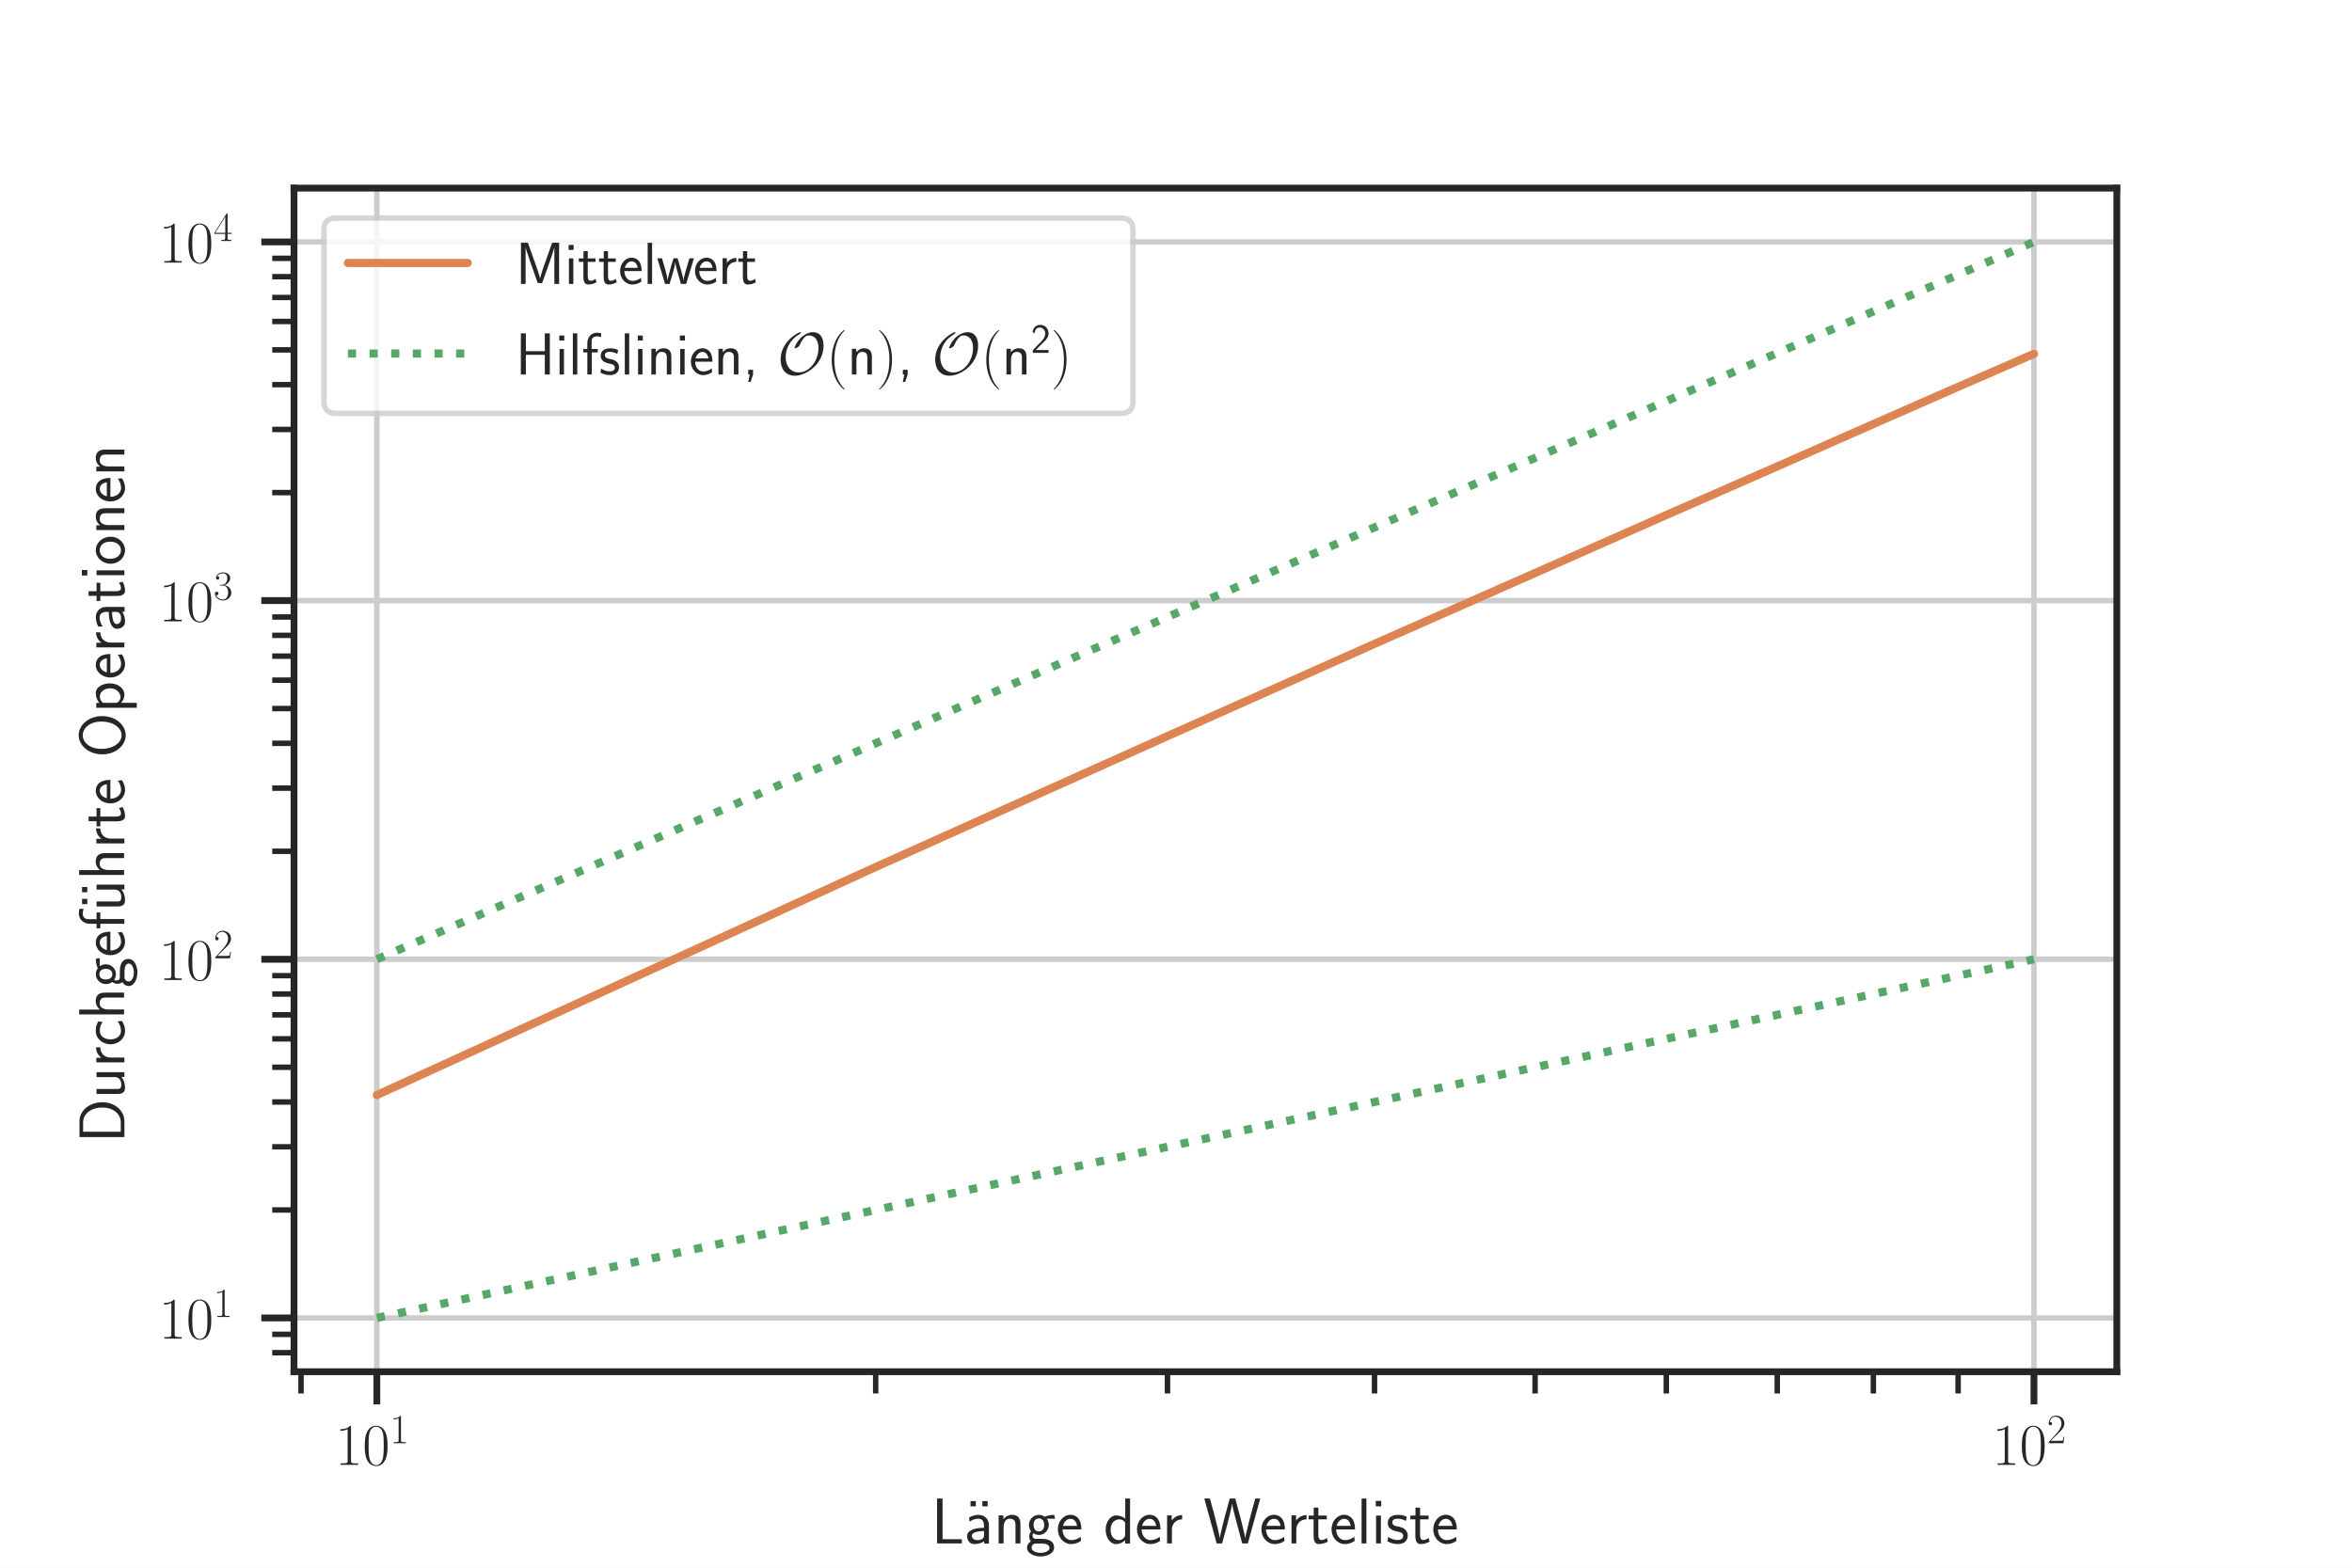
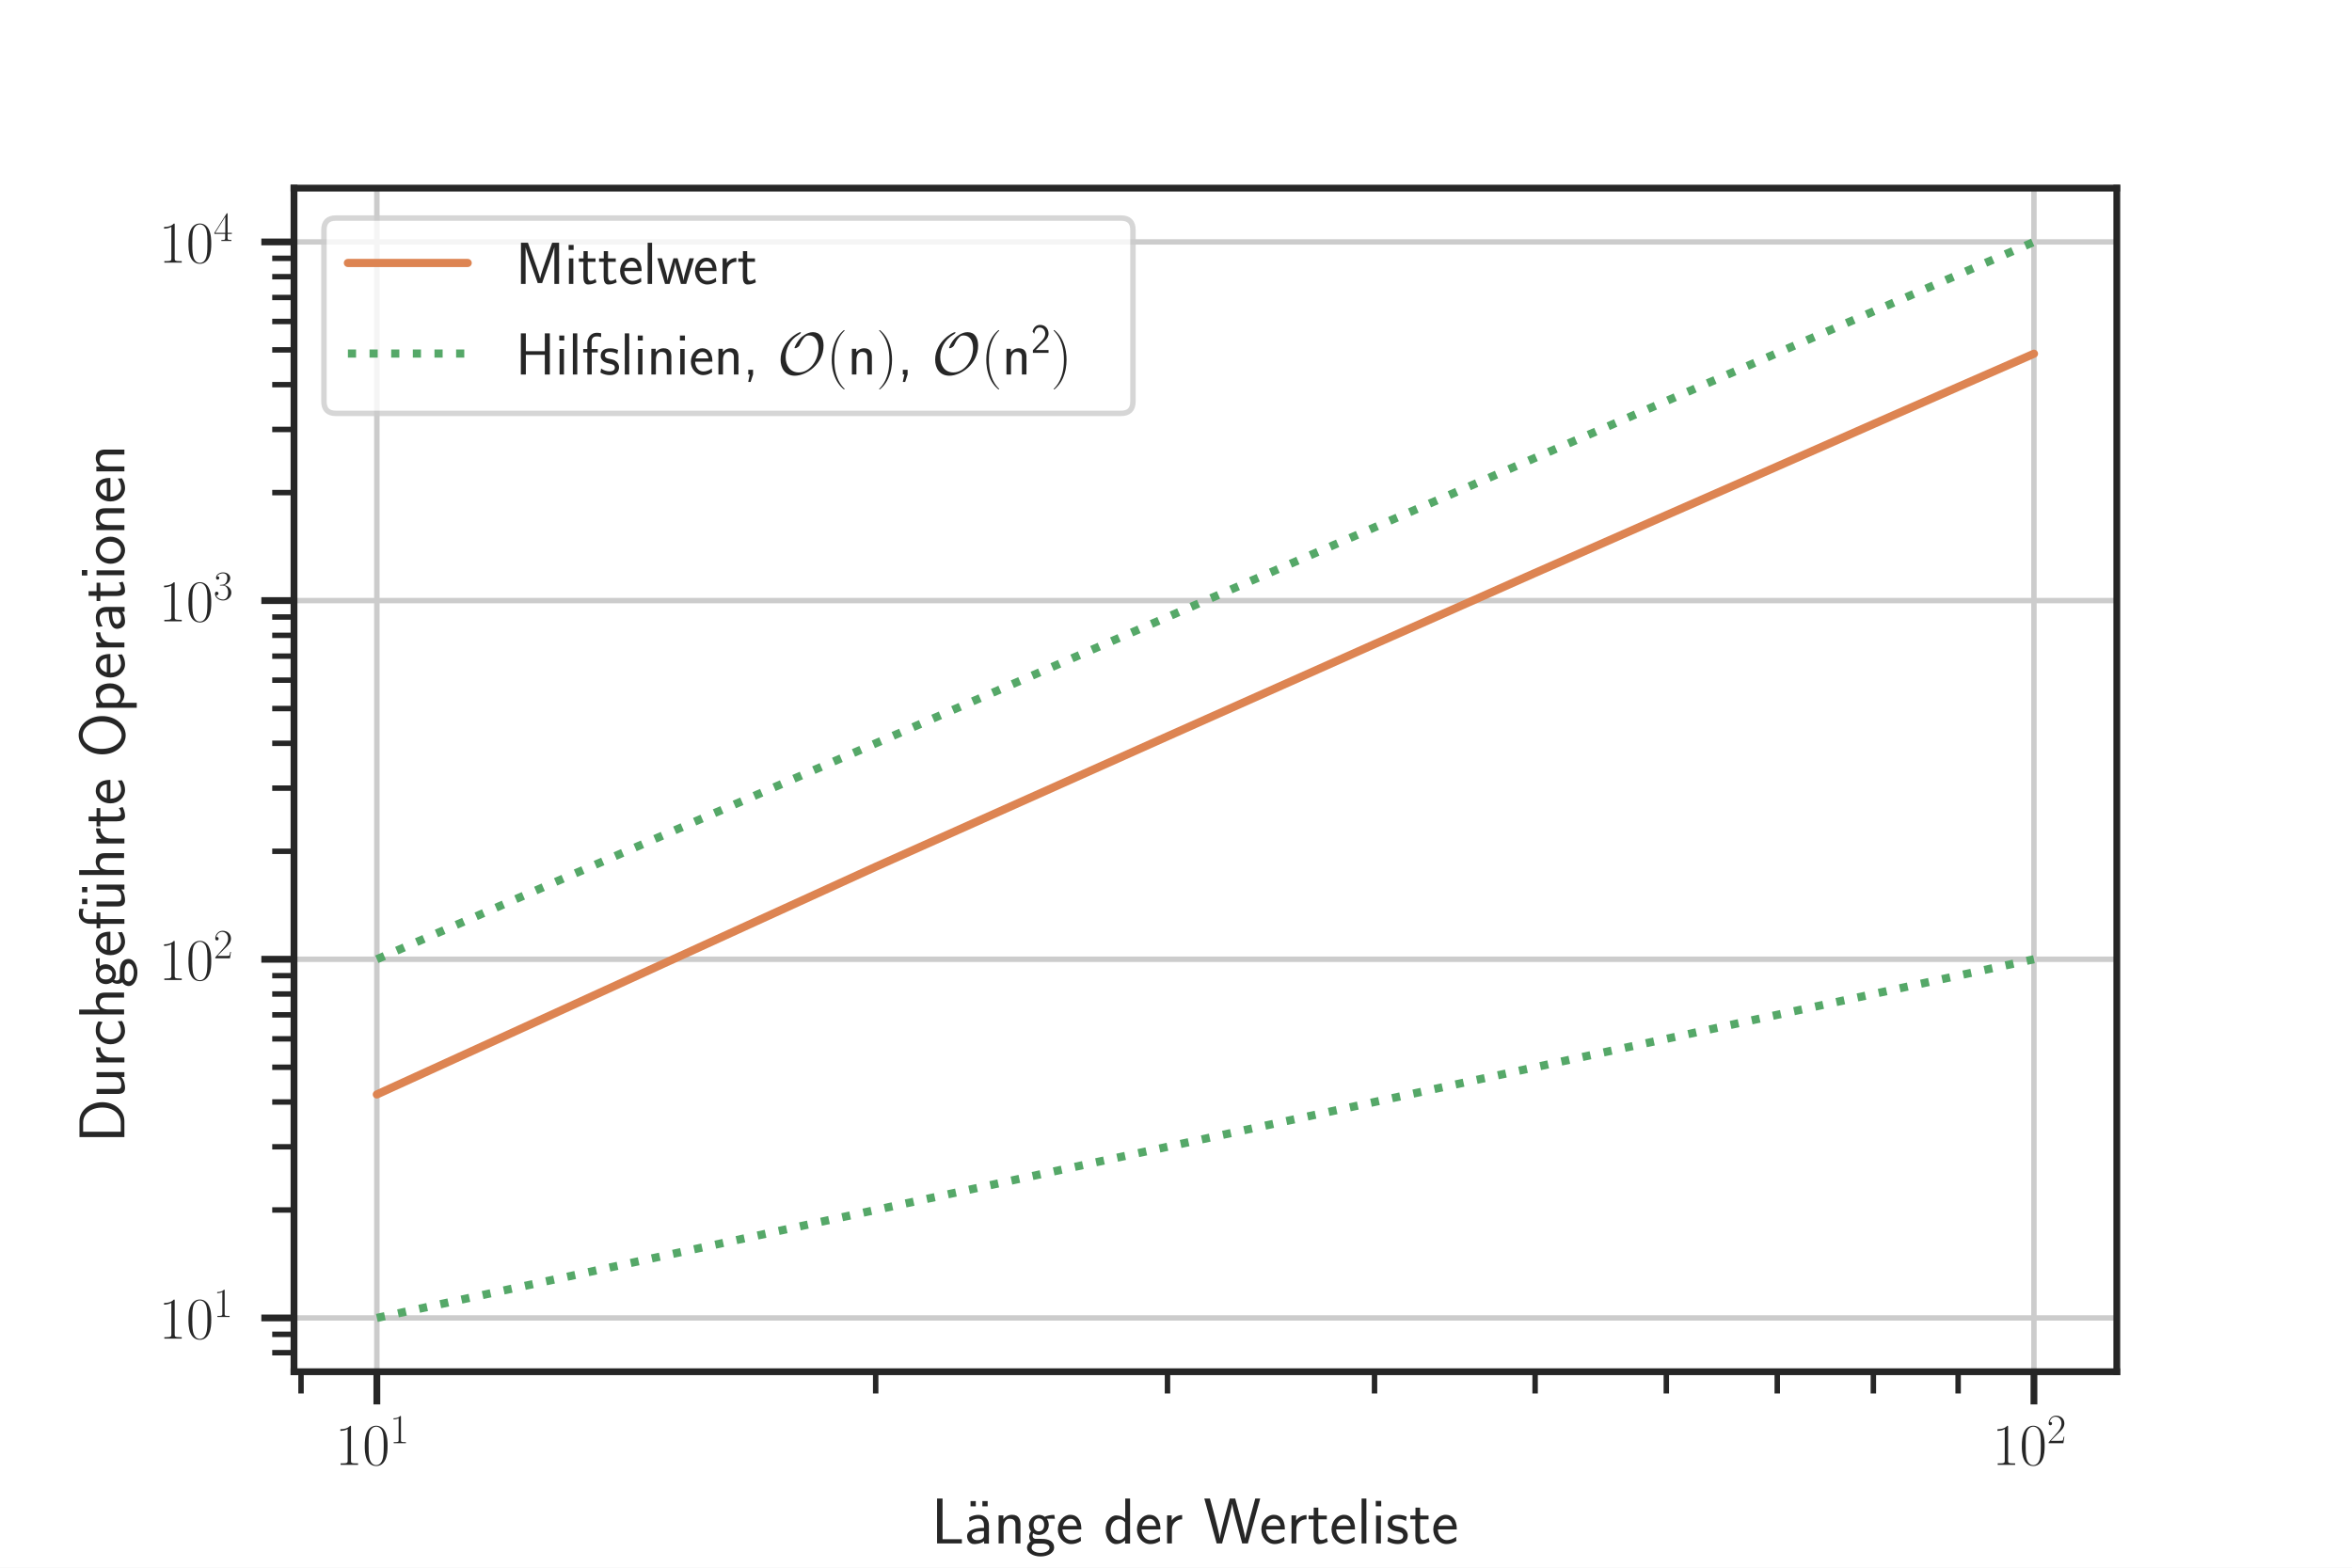
<svg xmlns="http://www.w3.org/2000/svg" xmlns:xlink="http://www.w3.org/1999/xlink" height="288pt" version="1.1" viewBox="0 0 432 288" width="432pt">
  <defs>
    <style type="text/css">*{stroke-linecap:butt;stroke-linejoin:round;}</style>
  </defs>
  <g id="figure_1">
    <g id="patch_1">
      <path d="M 0 288  L 432 288  L 432 0  L 0 0  z " style="fill:#ffffff;" />
    </g>
    <g id="axes_1">
      <g id="patch_2">
        <path d="M 54 252  L 388.8 252  L 388.8 34.56  L 54 34.56  z " style="fill:#ffffff;" />
      </g>
      <g id="matplotlib.axis_1">
        <g id="xtick_1">
          <g id="line2d_1">
-             <path clip-path="url(#pd0459cbbdd)" d="M 69.218 252  L 69.218 34.56  " style="fill:none;stroke:#cccccc;stroke-linecap:round;" />
+             <path clip-path="url(#p25fa495c7d)" d="M 69.218 252  L 69.218 34.56  " style="fill:none;stroke:#cccccc;stroke-linecap:round;" />
          </g>
          <g id="line2d_2">
            <defs>
-               <path d="M 0 0  L 0 6  " id="mad8a08a929" style="stroke:#262626;stroke-width:1.25;" />
-             </defs>
-             <g>
-               <use style="fill:#262626;stroke:#262626;stroke-width:1.25;" x="69.218" xlink:href="#mad8a08a929" y="252" />
+               <path d="M 0 0  L 0 6  " id="mb2cb98eeb5" style="stroke:#262626;stroke-width:1.25;" />
+             </defs>
+             <g>
+               <use style="fill:#262626;stroke:#262626;stroke-width:1.25;" x="69.218" xlink:href="#mb2cb98eeb5" y="252" />
            </g>
          </g>
          <g id="text_1">
            <g style="fill:#262626;" transform="translate(61.55454 269.1103)scale(0.11 -0.11)">
              <defs>
                <path d="M 1702 4058  C 1702 4192 1696 4192 1606 4192  C 1357 3916 979 3827 621 3827  C 602 3827 570 3827 563 3808  C 557 3795 557 3782 557 3648  C 755 3648 1088 3686 1344 3839  L 1344 461  C 1344 236 1331 160 781 160  L 589 160  L 589 0  C 896 0 1216 0 1523 0  C 1830 0 2150 0 2458 0  L 2458 160  L 2266 160  C 1715 160 1702 230 1702 458  L 1702 4058  z " id="CMR17-31" transform="scale(0.015625)" />
                <path d="M 2688 2025  C 2688 2416 2682 3080 2413 3591  C 2176 4039 1798 4198 1466 4198  C 1158 4198 768 4058 525 3597  C 269 3118 243 2524 243 2025  C 243 1661 250 1106 448 619  C 723 -39 1216 -128 1466 -128  C 1760 -128 2208 -7 2470 600  C 2662 1042 2688 1559 2688 2025  z M 1466 -26  C 1056 -26 813 325 723 812  C 653 1188 653 1738 653 2096  C 653 2588 653 2997 736 3387  C 858 3929 1216 4096 1466 4096  C 1728 4096 2067 3923 2189 3400  C 2272 3036 2278 2607 2278 2096  C 2278 1680 2278 1169 2202 792  C 2067 95 1690 -26 1466 -26  z " id="CMR17-30" transform="scale(0.015625)" />
              </defs>
              <use transform="scale(0.996264)" xlink:href="#CMR17-31" />
              <use transform="translate(45.69048 0)scale(0.996264)" xlink:href="#CMR17-30" />
              <use transform="translate(91.38095 36.15364)scale(0.697382)" xlink:href="#CMR17-31" />
            </g>
          </g>
        </g>
        <g id="xtick_2">
          <g id="line2d_3">
-             <path clip-path="url(#pd0459cbbdd)" d="M 373.582 252  L 373.582 34.56  " style="fill:none;stroke:#cccccc;stroke-linecap:round;" />
+             <path clip-path="url(#p25fa495c7d)" d="M 373.582 252  L 373.582 34.56  " style="fill:none;stroke:#cccccc;stroke-linecap:round;" />
          </g>
          <g id="line2d_4">
            <g>
-               <use style="fill:#262626;stroke:#262626;stroke-width:1.25;" x="373.582" xlink:href="#mad8a08a929" y="252" />
+               <use style="fill:#262626;stroke:#262626;stroke-width:1.25;" x="373.582" xlink:href="#mb2cb98eeb5" y="252" />
            </g>
          </g>
          <g id="text_2">
            <g style="fill:#262626;" transform="translate(365.9182 269.1103)scale(0.11 -0.11)">
              <defs>
                <path d="M 2669 989  L 2554 989  C 2490 536 2438 459 2413 420  C 2381 369 1920 369 1830 369  L 602 369  C 832 619 1280 1072 1824 1597  C 2214 1967 2669 2402 2669 3035  C 2669 3790 2067 4224 1395 4224  C 691 4224 262 3604 262 3030  C 262 2780 448 2748 525 2748  C 589 2748 781 2787 781 3010  C 781 3207 614 3264 525 3264  C 486 3264 448 3258 422 3245  C 544 3790 915 4058 1306 4058  C 1862 4058 2227 3617 2227 3035  C 2227 2479 1901 2000 1536 1584  L 262 146  L 262 0  L 2515 0  L 2669 989  z " id="CMR17-32" transform="scale(0.015625)" />
              </defs>
              <use transform="scale(0.996264)" xlink:href="#CMR17-31" />
              <use transform="translate(45.69048 0)scale(0.996264)" xlink:href="#CMR17-30" />
              <use transform="translate(91.38095 36.15364)scale(0.697382)" xlink:href="#CMR17-32" />
            </g>
          </g>
        </g>
        <g id="xtick_3">
          <g id="line2d_5">
            <defs>
-               <path d="M 0 0  L 0 4  " id="mce0ae189fe" style="stroke:#262626;" />
-             </defs>
-             <g>
-               <use style="fill:#262626;stroke:#262626;" x="55.291" xlink:href="#mce0ae189fe" y="252" />
+               <path d="M 0 0  L 0 4  " id="m87912fa47a" style="stroke:#262626;" />
+             </defs>
+             <g>
+               <use style="fill:#262626;stroke:#262626;" x="55.291" xlink:href="#m87912fa47a" y="252" />
            </g>
          </g>
        </g>
        <g id="xtick_4">
          <g id="line2d_6">
            <g>
-               <use style="fill:#262626;stroke:#262626;" x="160.841" xlink:href="#mce0ae189fe" y="252" />
+               <use style="fill:#262626;stroke:#262626;" x="160.841" xlink:href="#m87912fa47a" y="252" />
            </g>
          </g>
        </g>
        <g id="xtick_5">
          <g id="line2d_7">
            <g>
-               <use style="fill:#262626;stroke:#262626;" x="214.437" xlink:href="#mce0ae189fe" y="252" />
+               <use style="fill:#262626;stroke:#262626;" x="214.437" xlink:href="#m87912fa47a" y="252" />
            </g>
          </g>
        </g>
        <g id="xtick_6">
          <g id="line2d_8">
            <g>
-               <use style="fill:#262626;stroke:#262626;" x="252.463" xlink:href="#mce0ae189fe" y="252" />
+               <use style="fill:#262626;stroke:#262626;" x="252.463" xlink:href="#m87912fa47a" y="252" />
            </g>
          </g>
        </g>
        <g id="xtick_7">
          <g id="line2d_9">
            <g>
-               <use style="fill:#262626;stroke:#262626;" x="281.959" xlink:href="#mce0ae189fe" y="252" />
+               <use style="fill:#262626;stroke:#262626;" x="281.959" xlink:href="#m87912fa47a" y="252" />
            </g>
          </g>
        </g>
        <g id="xtick_8">
          <g id="line2d_10">
            <g>
-               <use style="fill:#262626;stroke:#262626;" x="306.059" xlink:href="#mce0ae189fe" y="252" />
+               <use style="fill:#262626;stroke:#262626;" x="306.059" xlink:href="#m87912fa47a" y="252" />
            </g>
          </g>
        </g>
        <g id="xtick_9">
          <g id="line2d_11">
            <g>
-               <use style="fill:#262626;stroke:#262626;" x="326.435" xlink:href="#mce0ae189fe" y="252" />
+               <use style="fill:#262626;stroke:#262626;" x="326.435" xlink:href="#m87912fa47a" y="252" />
            </g>
          </g>
        </g>
        <g id="xtick_10">
          <g id="line2d_12">
            <g>
-               <use style="fill:#262626;stroke:#262626;" x="344.086" xlink:href="#mce0ae189fe" y="252" />
+               <use style="fill:#262626;stroke:#262626;" x="344.086" xlink:href="#m87912fa47a" y="252" />
            </g>
          </g>
        </g>
        <g id="xtick_11">
          <g id="line2d_13">
            <g>
-               <use style="fill:#262626;stroke:#262626;" x="359.655" xlink:href="#mce0ae189fe" y="252" />
+               <use style="fill:#262626;stroke:#262626;" x="359.655" xlink:href="#m87912fa47a" y="252" />
            </g>
          </g>
        </g>
        <g id="text_3">
          <g style="fill:#262626;" transform="translate(171.063 283.5434)scale(0.12 -0.12)">
            <defs>
              <path d="M 1670 414  C 1594 414 1517 414 1440 414  L 1101 414  L 1101 4416  L 563 4416  L 563 0  L 3002 0  L 3002 414  L 1670 414  z " id="CMSS17-4c" transform="scale(0.015625)" />
              <path d="M 1178 4164  L 659 4164  L 659 3648  L 1178 3648  L 1178 4164  z M 2342 4164  L 1824 4164  L 1824 3648  L 2342 3648  L 2342 4164  z " id="CMSS17-7f" transform="scale(0.015625)" />
              <path d="M 2406 1791  C 2406 2392 1978 2808 1402 2808  C 1120 2808 813 2757 461 2553  L 499 2135  C 659 2248 934 2432 1395 2432  C 1722 2432 1920 2180 1920 1782  L 1920 1536  C 896 1536 256 1238 256 726  C 256 461 416 -64 947 -64  C 1043 -64 1562 -64 1933 217  L 1933 -19  L 2406 -19  L 2406 1791  z M 1920 816  C 1920 701 1920 548 1728 434  C 1562 325 1350 325 1261 325  C 941 325 723 511 723 744  C 723 1211 1722 1211 1920 1211  L 1920 816  z " id="CMSS17-61" transform="scale(0.015625)" />
              <path d="M 2618 1877  C 2618 2283 2522 2816 1798 2816  C 1389 2816 1120 2606 941 2389  L 941 2758  L 474 2758  L 474 0  L 960 0  L 960 1559  C 960 1964 1114 2428 1549 2428  C 2112 2428 2131 2048 2131 1829  L 2131 0  L 2618 0  L 2618 1877  z " id="CMSS17-6e" transform="scale(0.015625)" />
              <path d="M 2848 2808  C 2483 2808 2170 2738 1914 2617  C 1702 2777 1485 2808 1338 2808  C 781 2808 358 2349 358 1814  C 358 1468 550 1207 563 1195  C 448 1035 384 863 384 672  C 384 448 474 289 544 200  C 211 -3 166 -314 166 -435  C 166 -898 749 -1280 1498 -1280  C 2253 -1280 2835 -898 2835 -428  C 2835 448 1856 448 1587 448  L 1069 448  C 973 448 717 448 717 791  C 717 921 774 1004 781 1010  C 877 940 1075 832 1338 832  C 1869 832 2310 1278 2310 1827  C 2310 2132 2170 2355 2112 2432  L 2131 2432  C 2150 2432 2419 2432 2515 2432  C 2720 2432 2739 2429 2918 2419  L 2848 2808  z M 1338 1182  C 1120 1182 813 1315 813 1823  C 813 2375 1165 2464 1331 2464  C 1549 2464 1856 2331 1856 1823  C 1856 1271 1504 1182 1338 1182  z M 1581 -10  C 1734 -10 2381 -10 2381 -442  C 2381 -714 1984 -929 1504 -929  C 1018 -929 621 -720 621 -435  C 621 -403 621 -10 1062 -10  L 1581 -10  z " id="CMSS17-67" transform="scale(0.015625)" />
              <path d="M 2502 1377  C 2502 1590 2490 2003 2285 2345  C 2061 2713 1696 2816 1421 2816  C 755 2816 192 2188 192 1375  C 192 582 774 -64 1510 -64  C 1798 -64 2150 19 2470 248  C 2470 274 2458 414 2451 420  C 2451 433 2432 630 2432 656  C 2125 407 1773 325 1517 325  C 1107 325 666 667 646 1377  L 2502 1377  z M 698 1728  C 781 2084 1062 2421 1421 2421  C 1517 2421 1965 2421 2080 1728  L 698 1728  z " id="CMSS17-65" transform="scale(0.015625)" />
              <path d="M 2611 4416  L 2138 4416  L 2138 2438  C 1939 2603 1613 2756 1254 2756  C 672 2756 211 2131 211 1347  C 211 562 666 -64 1235 -64  C 1677 -64 1971 172 2125 306  L 2125 -13  L 2611 -13  L 2611 4416  z M 2125 836  C 2125 747 2125 653 1926 482  C 1798 375 1645 325 1498 325  C 1152 325 698 576 698 1340  C 698 2134 1210 2368 1562 2368  C 1798 2368 1990 2254 2125 2065  L 2125 836  z " id="CMSS17-64" transform="scale(0.015625)" />
              <path d="M 954 1363  C 954 1965 1395 2368 1958 2368  L 1958 2789  C 1549 2789 1165 2585 934 2253  L 934 2758  L 480 2758  L 480 0  L 954 0  L 954 1363  z " id="CMSS17-72" transform="scale(0.015625)" />
              <path d="M 5581 4416  L 5094 4416  L 4557 2437  C 4474 2118 4397 1801 4320 1482  C 4205 1011 4122 681 4109 515  L 4102 515  C 4090 687 4006 1049 3904 1457  C 3827 1795 3744 2131 3654 2462  L 3123 4416  L 2586 4416  L 2080 2562  L 1824 1549  C 1632 747 1626 632 1613 505  L 1606 505  C 1606 543 1581 753 1402 1498  C 1312 1868 1222 2244 1126 2601  L 634 4416  L 83 4416  L 1299 0  L 1830 0  L 2336 1839  L 2592 2851  C 2765 3564 2803 3742 2816 3901  L 2822 3901  C 2822 3876 2880 3474 3130 2545  L 3808 0  L 4365 0  L 5581 4416  z " id="CMSS17-57" transform="scale(0.015625)" />
              <path d="M 1069 2368  L 1901 2368  L 1901 2737  L 1069 2737  L 1069 3520  L 614 3520  L 614 2737  L 109 2737  L 109 2368  L 602 2368  L 602 749  C 602 384 685 -64 1107 -64  C 1427 -64 1722 25 2003 172  L 1901 548  C 1747 414 1562 337 1363 337  C 1082 337 1069 696 1069 856  L 1069 2368  z " id="CMSS17-74" transform="scale(0.015625)" />
              <path d="M 947 4416  L 474 4416  L 474 0  L 947 0  L 947 4416  z " id="CMSS17-6c" transform="scale(0.015625)" />
              <path d="M 979 4183  L 442 4183  L 442 3648  L 979 3648  L 979 4183  z M 947 2739  L 474 2739  L 474 0  L 947 0  L 947 2739  z " id="CMSS17-69" transform="scale(0.015625)" />
              <path d="M 2061 2627  C 1683 2807 1389 2807 1197 2807  C 742 2807 198 2648 198 2003  C 198 1359 902 1218 1094 1179  C 1389 1122 1715 1058 1715 740  C 1715 337 1254 337 1171 337  C 915 337 563 407 243 638  L 166 210  C 531 0 883 -64 1178 -64  C 1965 -64 2163 416 2163 781  C 2163 1094 1984 1305 1862 1401  C 1651 1568 1574 1587 1050 1696  C 960 1709 646 1779 646 2066  C 646 2432 1050 2432 1139 2432  C 1555 2432 1811 2303 1984 2208  L 2061 2627  z " id="CMSS17-73" transform="scale(0.015625)" />
            </defs>
            <use transform="scale(0.996264)" xlink:href="#CMSS17-4c" />
            <use transform="translate(49.72625 0)scale(0.996264)" xlink:href="#CMSS17-7f" />
            <use transform="translate(50.68711 0)scale(0.996264)" xlink:href="#CMSS17-61" />
            <use transform="translate(95.60903 0)scale(0.996264)" xlink:href="#CMSS17-6e" />
            <use transform="translate(143.814 0)scale(0.996264)" xlink:href="#CMSS17-67" />
            <use transform="translate(190.6576 0)scale(0.996264)" xlink:href="#CMSS17-65" />
            <use transform="translate(263.5255 0)scale(0.996264)" xlink:href="#CMSS17-64" />
            <use transform="translate(311.7305 0)scale(0.996264)" xlink:href="#CMSS17-65" />
            <use transform="translate(353.3693 0)scale(0.996264)" xlink:href="#CMSS17-72" />
            <use transform="translate(416.5082 0)scale(0.996264)" xlink:href="#CMSS17-57" />
            <use transform="translate(502.1479 0)scale(0.996264)" xlink:href="#CMSS17-65" />
            <use transform="translate(543.7867 0)scale(0.996264)" xlink:href="#CMSS17-72" />
            <use transform="translate(575.6965 0)scale(0.996264)" xlink:href="#CMSS17-74" />
            <use transform="translate(609.5281 0)scale(0.996264)" xlink:href="#CMSS17-65" />
            <use transform="translate(651.1669 0)scale(0.996264)" xlink:href="#CMSS17-6c" />
            <use transform="translate(673.3476 0)scale(0.996264)" xlink:href="#CMSS17-69" />
            <use transform="translate(695.5283 0)scale(0.996264)" xlink:href="#CMSS17-73" />
            <use transform="translate(731.4419 0)scale(0.996264)" xlink:href="#CMSS17-74" />
            <use transform="translate(765.2734 0)scale(0.996264)" xlink:href="#CMSS17-65" />
          </g>
        </g>
      </g>
      <g id="matplotlib.axis_2">
        <g id="ytick_1">
          <g id="line2d_14">
-             <path clip-path="url(#pd0459cbbdd)" d="M 54 242.116  L 388.8 242.116  " style="fill:none;stroke:#cccccc;stroke-linecap:round;" />
+             <path clip-path="url(#p25fa495c7d)" d="M 54 242.116  L 388.8 242.116  " style="fill:none;stroke:#cccccc;stroke-linecap:round;" />
          </g>
          <g id="line2d_15">
            <defs>
-               <path d="M 0 0  L -6 0  " id="m46a4457655" style="stroke:#262626;stroke-width:1.25;" />
-             </defs>
-             <g>
-               <use style="fill:#262626;stroke:#262626;stroke-width:1.25;" x="54" xlink:href="#m46a4457655" y="242.116" />
+               <path d="M 0 0  L -6 0  " id="m86b03ebe35" style="stroke:#262626;stroke-width:1.25;" />
+             </defs>
+             <g>
+               <use style="fill:#262626;stroke:#262626;stroke-width:1.25;" x="54" xlink:href="#m86b03ebe35" y="242.116" />
            </g>
          </g>
          <g id="text_4">
            <g style="fill:#262626;" transform="translate(29.17273 245.9215)scale(0.11 -0.11)">
              <use transform="scale(0.996264)" xlink:href="#CMR17-31" />
              <use transform="translate(45.69048 0)scale(0.996264)" xlink:href="#CMR17-30" />
              <use transform="translate(91.38095 36.15364)scale(0.697382)" xlink:href="#CMR17-31" />
            </g>
          </g>
        </g>
        <g id="ytick_2">
          <g id="line2d_16">
-             <path clip-path="url(#pd0459cbbdd)" d="M 54 176.225  L 388.8 176.225  " style="fill:none;stroke:#cccccc;stroke-linecap:round;" />
+             <path clip-path="url(#p25fa495c7d)" d="M 54 176.225  L 388.8 176.225  " style="fill:none;stroke:#cccccc;stroke-linecap:round;" />
          </g>
          <g id="line2d_17">
            <g>
-               <use style="fill:#262626;stroke:#262626;stroke-width:1.25;" x="54" xlink:href="#m46a4457655" y="176.225" />
+               <use style="fill:#262626;stroke:#262626;stroke-width:1.25;" x="54" xlink:href="#m86b03ebe35" y="176.225" />
            </g>
          </g>
          <g id="text_5">
            <g style="fill:#262626;" transform="translate(29.17273 180.0306)scale(0.11 -0.11)">
              <use transform="scale(0.996264)" xlink:href="#CMR17-31" />
              <use transform="translate(45.69048 0)scale(0.996264)" xlink:href="#CMR17-30" />
              <use transform="translate(91.38095 36.15364)scale(0.697382)" xlink:href="#CMR17-32" />
            </g>
          </g>
        </g>
        <g id="ytick_3">
          <g id="line2d_18">
-             <path clip-path="url(#pd0459cbbdd)" d="M 54 110.335  L 388.8 110.335  " style="fill:none;stroke:#cccccc;stroke-linecap:round;" />
+             <path clip-path="url(#p25fa495c7d)" d="M 54 110.335  L 388.8 110.335  " style="fill:none;stroke:#cccccc;stroke-linecap:round;" />
          </g>
          <g id="line2d_19">
            <g>
-               <use style="fill:#262626;stroke:#262626;stroke-width:1.25;" x="54" xlink:href="#m46a4457655" y="110.335" />
+               <use style="fill:#262626;stroke:#262626;stroke-width:1.25;" x="54" xlink:href="#m86b03ebe35" y="110.335" />
            </g>
          </g>
          <g id="text_6">
            <g style="fill:#262626;" transform="translate(29.17273 114.1397)scale(0.11 -0.11)">
              <defs>
                <path d="M 1414 2157  C 1984 2157 2234 1662 2234 1090  C 2234 320 1824 25 1453 25  C 1114 25 563 194 390 693  C 422 680 454 680 486 680  C 640 680 755 782 755 948  C 755 1133 614 1216 486 1216  C 378 1216 211 1165 211 926  C 211 335 787 -128 1466 -128  C 2176 -128 2720 430 2720 1085  C 2720 1707 2208 2157 1600 2227  C 2086 2328 2554 2756 2554 3329  C 2554 3820 2048 4179 1472 4179  C 890 4179 378 3829 378 3329  C 378 3110 544 3072 627 3072  C 762 3072 877 3155 877 3321  C 877 3486 762 3569 627 3569  C 602 3569 570 3569 544 3557  C 730 3959 1235 4032 1459 4032  C 1683 4032 2106 3925 2106 3320  C 2106 3143 2080 2828 1862 2550  C 1670 2304 1453 2304 1242 2284  C 1210 2284 1062 2269 1037 2269  C 992 2263 966 2257 966 2208  C 966 2163 973 2157 1101 2157  L 1414 2157  z " id="CMR17-33" transform="scale(0.015625)" />
              </defs>
              <use transform="scale(0.996264)" xlink:href="#CMR17-31" />
              <use transform="translate(45.69048 0)scale(0.996264)" xlink:href="#CMR17-30" />
              <use transform="translate(91.38095 36.15364)scale(0.697382)" xlink:href="#CMR17-33" />
            </g>
          </g>
        </g>
        <g id="ytick_4">
          <g id="line2d_20">
-             <path clip-path="url(#pd0459cbbdd)" d="M 54 44.444  L 388.8 44.444  " style="fill:none;stroke:#cccccc;stroke-linecap:round;" />
+             <path clip-path="url(#p25fa495c7d)" d="M 54 44.444  L 388.8 44.444  " style="fill:none;stroke:#cccccc;stroke-linecap:round;" />
          </g>
          <g id="line2d_21">
            <g>
-               <use style="fill:#262626;stroke:#262626;stroke-width:1.25;" x="54" xlink:href="#m46a4457655" y="44.444" />
+               <use style="fill:#262626;stroke:#262626;stroke-width:1.25;" x="54" xlink:href="#m86b03ebe35" y="44.444" />
            </g>
          </g>
          <g id="text_7">
            <g style="fill:#262626;" transform="translate(29.17273 48.24881)scale(0.11 -0.11)">
              <defs>
                <path d="M 2150 4122  C 2150 4256 2144 4256 2029 4256  L 128 1254  L 128 1088  L 1779 1088  L 1779 457  C 1779 224 1766 160 1318 160  L 1197 160  L 1197 0  C 1402 0 1747 0 1965 0  C 2182 0 2528 0 2733 0  L 2733 160  L 2611 160  C 2163 160 2150 224 2150 457  L 2150 1088  L 2803 1088  L 2803 1254  L 2150 1254  L 2150 4122  z M 1798 3703  L 1798 1254  L 256 1254  L 1798 3703  z " id="CMR17-34" transform="scale(0.015625)" />
              </defs>
              <use transform="scale(0.996264)" xlink:href="#CMR17-31" />
              <use transform="translate(45.69048 0)scale(0.996264)" xlink:href="#CMR17-30" />
              <use transform="translate(91.38095 36.15364)scale(0.697382)" xlink:href="#CMR17-34" />
            </g>
          </g>
        </g>
        <g id="ytick_5">
          <g id="line2d_22">
            <defs>
-               <path d="M 0 0  L -4 0  " id="mc8be9d6fe4" style="stroke:#262626;" />
-             </defs>
-             <g>
-               <use style="fill:#262626;stroke:#262626;" x="54" xlink:href="#mc8be9d6fe4" y="248.502" />
+               <path d="M 0 0  L -4 0  " id="mc7a8b80c70" style="stroke:#262626;" />
+             </defs>
+             <g>
+               <use style="fill:#262626;stroke:#262626;" x="54" xlink:href="#mc7a8b80c70" y="248.502" />
            </g>
          </g>
        </g>
        <g id="ytick_6">
          <g id="line2d_23">
            <g>
-               <use style="fill:#262626;stroke:#262626;" x="54" xlink:href="#mc8be9d6fe4" y="245.131" />
+               <use style="fill:#262626;stroke:#262626;" x="54" xlink:href="#mc7a8b80c70" y="245.131" />
            </g>
          </g>
        </g>
        <g id="ytick_7">
          <g id="line2d_24">
            <g>
-               <use style="fill:#262626;stroke:#262626;" x="54" xlink:href="#mc8be9d6fe4" y="222.281" />
+               <use style="fill:#262626;stroke:#262626;" x="54" xlink:href="#mc7a8b80c70" y="222.281" />
            </g>
          </g>
        </g>
        <g id="ytick_8">
          <g id="line2d_25">
            <g>
-               <use style="fill:#262626;stroke:#262626;" x="54" xlink:href="#mc8be9d6fe4" y="210.678" />
+               <use style="fill:#262626;stroke:#262626;" x="54" xlink:href="#mc7a8b80c70" y="210.678" />
            </g>
          </g>
        </g>
        <g id="ytick_9">
          <g id="line2d_26">
            <g>
-               <use style="fill:#262626;stroke:#262626;" x="54" xlink:href="#mc8be9d6fe4" y="202.446" />
+               <use style="fill:#262626;stroke:#262626;" x="54" xlink:href="#mc7a8b80c70" y="202.446" />
            </g>
          </g>
        </g>
        <g id="ytick_10">
          <g id="line2d_27">
            <g>
-               <use style="fill:#262626;stroke:#262626;" x="54" xlink:href="#mc8be9d6fe4" y="196.061" />
+               <use style="fill:#262626;stroke:#262626;" x="54" xlink:href="#mc7a8b80c70" y="196.061" />
            </g>
          </g>
        </g>
        <g id="ytick_11">
          <g id="line2d_28">
            <g>
-               <use style="fill:#262626;stroke:#262626;" x="54" xlink:href="#mc8be9d6fe4" y="190.843" />
+               <use style="fill:#262626;stroke:#262626;" x="54" xlink:href="#mc7a8b80c70" y="190.843" />
            </g>
          </g>
        </g>
        <g id="ytick_12">
          <g id="line2d_29">
            <g>
-               <use style="fill:#262626;stroke:#262626;" x="54" xlink:href="#mc8be9d6fe4" y="186.432" />
+               <use style="fill:#262626;stroke:#262626;" x="54" xlink:href="#mc7a8b80c70" y="186.432" />
            </g>
          </g>
        </g>
        <g id="ytick_13">
          <g id="line2d_30">
            <g>
-               <use style="fill:#262626;stroke:#262626;" x="54" xlink:href="#mc8be9d6fe4" y="182.611" />
+               <use style="fill:#262626;stroke:#262626;" x="54" xlink:href="#mc7a8b80c70" y="182.611" />
            </g>
          </g>
        </g>
        <g id="ytick_14">
          <g id="line2d_31">
            <g>
-               <use style="fill:#262626;stroke:#262626;" x="54" xlink:href="#mc8be9d6fe4" y="179.24" />
+               <use style="fill:#262626;stroke:#262626;" x="54" xlink:href="#mc7a8b80c70" y="179.24" />
            </g>
          </g>
        </g>
        <g id="ytick_15">
          <g id="line2d_32">
            <g>
-               <use style="fill:#262626;stroke:#262626;" x="54" xlink:href="#mc8be9d6fe4" y="156.39" />
+               <use style="fill:#262626;stroke:#262626;" x="54" xlink:href="#mc7a8b80c70" y="156.39" />
            </g>
          </g>
        </g>
        <g id="ytick_16">
          <g id="line2d_33">
            <g>
-               <use style="fill:#262626;stroke:#262626;" x="54" xlink:href="#mc8be9d6fe4" y="144.788" />
+               <use style="fill:#262626;stroke:#262626;" x="54" xlink:href="#mc7a8b80c70" y="144.788" />
            </g>
          </g>
        </g>
        <g id="ytick_17">
          <g id="line2d_34">
            <g>
-               <use style="fill:#262626;stroke:#262626;" x="54" xlink:href="#mc8be9d6fe4" y="136.555" />
+               <use style="fill:#262626;stroke:#262626;" x="54" xlink:href="#mc7a8b80c70" y="136.555" />
            </g>
          </g>
        </g>
        <g id="ytick_18">
          <g id="line2d_35">
            <g>
-               <use style="fill:#262626;stroke:#262626;" x="54" xlink:href="#mc8be9d6fe4" y="130.17" />
+               <use style="fill:#262626;stroke:#262626;" x="54" xlink:href="#mc7a8b80c70" y="130.17" />
            </g>
          </g>
        </g>
        <g id="ytick_19">
          <g id="line2d_36">
            <g>
-               <use style="fill:#262626;stroke:#262626;" x="54" xlink:href="#mc8be9d6fe4" y="124.952" />
+               <use style="fill:#262626;stroke:#262626;" x="54" xlink:href="#mc7a8b80c70" y="124.952" />
            </g>
          </g>
        </g>
        <g id="ytick_20">
          <g id="line2d_37">
            <g>
-               <use style="fill:#262626;stroke:#262626;" x="54" xlink:href="#mc8be9d6fe4" y="120.541" />
+               <use style="fill:#262626;stroke:#262626;" x="54" xlink:href="#mc7a8b80c70" y="120.541" />
            </g>
          </g>
        </g>
        <g id="ytick_21">
          <g id="line2d_38">
            <g>
-               <use style="fill:#262626;stroke:#262626;" x="54" xlink:href="#mc8be9d6fe4" y="116.72" />
+               <use style="fill:#262626;stroke:#262626;" x="54" xlink:href="#mc7a8b80c70" y="116.72" />
            </g>
          </g>
        </g>
        <g id="ytick_22">
          <g id="line2d_39">
            <g>
-               <use style="fill:#262626;stroke:#262626;" x="54" xlink:href="#mc8be9d6fe4" y="113.35" />
+               <use style="fill:#262626;stroke:#262626;" x="54" xlink:href="#mc7a8b80c70" y="113.35" />
            </g>
          </g>
        </g>
        <g id="ytick_23">
          <g id="line2d_40">
            <g>
-               <use style="fill:#262626;stroke:#262626;" x="54" xlink:href="#mc8be9d6fe4" y="90.499" />
+               <use style="fill:#262626;stroke:#262626;" x="54" xlink:href="#mc7a8b80c70" y="90.499" />
            </g>
          </g>
        </g>
        <g id="ytick_24">
          <g id="line2d_41">
            <g>
-               <use style="fill:#262626;stroke:#262626;" x="54" xlink:href="#mc8be9d6fe4" y="78.897" />
+               <use style="fill:#262626;stroke:#262626;" x="54" xlink:href="#mc7a8b80c70" y="78.897" />
            </g>
          </g>
        </g>
        <g id="ytick_25">
          <g id="line2d_42">
            <g>
-               <use style="fill:#262626;stroke:#262626;" x="54" xlink:href="#mc8be9d6fe4" y="70.664" />
+               <use style="fill:#262626;stroke:#262626;" x="54" xlink:href="#mc7a8b80c70" y="70.664" />
            </g>
          </g>
        </g>
        <g id="ytick_26">
          <g id="line2d_43">
            <g>
-               <use style="fill:#262626;stroke:#262626;" x="54" xlink:href="#mc8be9d6fe4" y="64.279" />
+               <use style="fill:#262626;stroke:#262626;" x="54" xlink:href="#mc7a8b80c70" y="64.279" />
            </g>
          </g>
        </g>
        <g id="ytick_27">
          <g id="line2d_44">
            <g>
-               <use style="fill:#262626;stroke:#262626;" x="54" xlink:href="#mc8be9d6fe4" y="59.061" />
+               <use style="fill:#262626;stroke:#262626;" x="54" xlink:href="#mc7a8b80c70" y="59.061" />
            </g>
          </g>
        </g>
        <g id="ytick_28">
          <g id="line2d_45">
            <g>
-               <use style="fill:#262626;stroke:#262626;" x="54" xlink:href="#mc8be9d6fe4" y="54.65" />
+               <use style="fill:#262626;stroke:#262626;" x="54" xlink:href="#mc7a8b80c70" y="54.65" />
            </g>
          </g>
        </g>
        <g id="ytick_29">
          <g id="line2d_46">
            <g>
-               <use style="fill:#262626;stroke:#262626;" x="54" xlink:href="#mc8be9d6fe4" y="50.829" />
+               <use style="fill:#262626;stroke:#262626;" x="54" xlink:href="#mc7a8b80c70" y="50.829" />
            </g>
          </g>
        </g>
        <g id="ytick_30">
          <g id="line2d_47">
            <g>
-               <use style="fill:#262626;stroke:#262626;" x="54" xlink:href="#mc8be9d6fe4" y="47.459" />
+               <use style="fill:#262626;stroke:#262626;" x="54" xlink:href="#mc7a8b80c70" y="47.459" />
            </g>
          </g>
        </g>
        <g id="text_8">
          <g style="fill:#262626;" transform="translate(22.84813 209.9597)rotate(-90)scale(0.12 -0.12)">
            <defs>
              <path d="M 570 4416  L 570 0  L 2144 0  C 3194 0 4000 980 4000 2170  C 4000 3398 3194 4416 2144 4416  L 570 4416  z M 1094 357  L 1094 4059  L 2003 4059  C 2861 4059 3475 3277 3475 2170  C 3475 1107 2867 357 2003 357  L 1094 357  z " id="CMSS17-44" transform="scale(0.015625)" />
              <path d="M 2618 2739  L 2131 2739  L 2131 972  C 2131 498 1786 306 1421 306  C 998 306 960 447 960 709  L 960 2739  L 474 2739  L 474 678  C 474 179 646 -64 1088 -64  C 1306 -64 1798 -13 2144 306  L 2144 0  L 2618 0  L 2618 2739  z " id="CMSS17-75" transform="scale(0.015625)" />
              <path d="M 2464 2541  C 2464 2585 2170 2714 2093 2739  C 1882 2816 1613 2816 1542 2816  C 710 2816 211 2093 211 1363  C 211 595 768 -64 1517 -64  C 1946 -64 2253 76 2502 242  L 2464 664  C 2189 453 1869 337 1523 337  C 1024 337 698 774 698 1369  C 698 1831 909 2414 1549 2414  C 1901 2414 2099 2343 2394 2145  L 2464 2541  z " id="CMSS17-63" transform="scale(0.015625)" />
              <path d="M 2618 1891  C 2618 2292 2522 2820 1798 2820  C 1395 2820 1133 2623 947 2407  L 947 4448  L 474 4448  L 474 32  L 960 32  L 960 1573  C 960 1973 1114 2432 1549 2432  C 2112 2432 2131 2056 2131 1839  L 2131 32  L 2618 32  L 2618 1891  z " id="CMSS17-68" transform="scale(0.015625)" />
              <path d="M 1075 2368  L 1722 2368  L 1722 2737  L 1062 2737  L 1062 3559  C 1062 4014 1408 4092 1606 4092  C 1670 4092 1850 4092 2080 4009  L 2080 4429  C 1933 4461 1754 4480 1613 4480  C 1018 4480 602 3993 602 3359  L 602 2737  L 160 2737  L 160 2368  L 602 2368  L 602 0  L 1075 0  L 1075 2368  z " id="CMSS17-66" transform="scale(0.015625)" />
              <path d="M 4096 2178  C 4096 3503 3219 4497 2214 4497  C 1210 4497 333 3497 333 2178  C 333 847 1222 -128 2214 -128  C 3206 -128 4096 847 4096 2178  z M 2214 273  C 1510 273 870 1057 870 2261  C 870 3433 1549 4096 2214 4096  C 2880 4096 3558 3433 3558 2261  C 3558 1051 2912 273 2214 273  z " id="CMSS17-4f" transform="scale(0.015625)" />
              <path d="M 966 333  C 1178 129 1466 -5 1773 -5  C 2368 -5 2880 603 2880 1412  C 2880 2159 2496 2816 1946 2816  C 1626 2816 1242 2702 954 2472  L 954 2765  L 480 2765  L 480 -1216  L 966 -1216  L 966 333  z M 966 2100  C 1018 2176 1235 2415 1587 2415  C 2035 2415 2394 1960 2394 1412  C 2394 787 1958 384 1530 384  C 1402 384 1267 415 1139 523  C 966 674 966 768 966 857  L 966 2100  z " id="CMSS17-70" transform="scale(0.015625)" />
              <path d="M 2829 1356  C 2829 2176 2221 2816 1504 2816  C 768 2816 173 2157 173 1356  C 173 544 787 -64 1498 -64  C 2227 -64 2829 563 2829 1356  z M 1504 337  C 1050 337 659 709 659 1408  C 659 2151 1114 2427 1498 2427  C 1914 2427 2342 2126 2342 1408  C 2342 683 1926 337 1504 337  z " id="CMSS17-6f" transform="scale(0.015625)" />
            </defs>
            <use transform="scale(0.996264)" xlink:href="#CMSS17-44" />
            <use transform="translate(67.54284 0)scale(0.996264)" xlink:href="#CMSS17-75" />
            <use transform="translate(115.7478 0)scale(0.996264)" xlink:href="#CMSS17-72" />
            <use transform="translate(147.6576 0)scale(0.996264)" xlink:href="#CMSS17-63" />
            <use transform="translate(189.2964 0)scale(0.996264)" xlink:href="#CMSS17-68" />
            <use transform="translate(237.5013 0)scale(0.996264)" xlink:href="#CMSS17-67" />
            <use transform="translate(284.3449 0)scale(0.996264)" xlink:href="#CMSS17-65" />
            <use transform="translate(325.9838 0)scale(0.996264)" xlink:href="#CMSS17-66" />
            <use transform="translate(355.2911 0)scale(0.996264)" xlink:href="#CMSS17-7f" />
            <use transform="translate(354.6104 0)scale(0.996264)" xlink:href="#CMSS17-75" />
            <use transform="translate(402.8154 0)scale(0.996264)" xlink:href="#CMSS17-68" />
            <use transform="translate(451.0203 0)scale(0.996264)" xlink:href="#CMSS17-72" />
            <use transform="translate(482.9301 0)scale(0.996264)" xlink:href="#CMSS17-74" />
            <use transform="translate(516.7617 0)scale(0.996264)" xlink:href="#CMSS17-65" />
            <use transform="translate(589.6296 0)scale(0.996264)" xlink:href="#CMSS17-4f" />
            <use transform="translate(658.6538 0)scale(0.996264)" xlink:href="#CMSS17-70" />
            <use transform="translate(709.4612 0)scale(0.996264)" xlink:href="#CMSS17-65" />
            <use transform="translate(751.1 0)scale(0.996264)" xlink:href="#CMSS17-72" />
            <use transform="translate(783.0098 0)scale(0.996264)" xlink:href="#CMSS17-61" />
            <use transform="translate(827.9317 0)scale(0.996264)" xlink:href="#CMSS17-74" />
            <use transform="translate(861.7633 0)scale(0.996264)" xlink:href="#CMSS17-69" />
            <use transform="translate(883.944 0)scale(0.996264)" xlink:href="#CMSS17-6f" />
            <use transform="translate(930.7877 0)scale(0.996264)" xlink:href="#CMSS17-6e" />
            <use transform="translate(978.9926 0)scale(0.996264)" xlink:href="#CMSS17-65" />
            <use transform="translate(1020.631 0)scale(0.996264)" xlink:href="#CMSS17-6e" />
          </g>
        </g>
      </g>
      <g id="line2d_48">
-         <path clip-path="url(#pd0459cbbdd)" d="M 69.218 201.172  L 160.841 159.28  L 214.437 135.23  L 252.463 118.282  L 281.959 105.266  L 306.059 94.613  L 326.435 85.687  L 344.086 77.902  L 359.655 71.066  L 373.582 65.003  " style="fill:none;stroke:#dd8452;stroke-linecap:round;stroke-width:1.5;" />
+         <path clip-path="url(#p25fa495c7d)" d="M 69.218 201.063  L 160.841 159.24  L 214.437 135.279  L 252.463 118.332  L 281.959 105.253  L 306.059 94.642  L 326.435 85.693  L 344.086 77.909  L 359.655 71.083  L 373.582 64.986  " style="fill:none;stroke:#dd8452;stroke-linecap:round;stroke-width:1.5;" />
      </g>
      <g id="line2d_49">
-         <path clip-path="url(#pd0459cbbdd)" d="M 69.218 242.116  L 160.841 222.281  L 214.437 210.678  L 252.463 202.446  L 281.959 196.061  L 306.059 190.843  L 326.435 186.432  L 344.086 182.611  L 359.655 179.24  L 373.582 176.225  " style="fill:none;stroke:#55a868;stroke-dasharray:1.5,2.475;stroke-dashoffset:0;stroke-width:1.5;" />
+         <path clip-path="url(#p25fa495c7d)" d="M 69.218 242.116  L 160.841 222.281  L 214.437 210.678  L 252.463 202.446  L 281.959 196.061  L 306.059 190.843  L 326.435 186.432  L 344.086 182.611  L 359.655 179.24  L 373.582 176.225  " style="fill:none;stroke:#55a868;stroke-dasharray:1.5,2.475;stroke-dashoffset:0;stroke-width:1.5;" />
      </g>
      <g id="line2d_50">
-         <path clip-path="url(#pd0459cbbdd)" d="M 69.218 176.225  L 160.841 136.555  L 214.437 113.35  L 252.463 96.885  L 281.959 84.114  L 306.059 73.679  L 326.435 64.857  L 344.086 57.215  L 359.655 50.474  L 373.582 44.444  " style="fill:none;stroke:#55a868;stroke-dasharray:1.5,2.475;stroke-dashoffset:0;stroke-width:1.5;" />
+         <path clip-path="url(#p25fa495c7d)" d="M 69.218 176.225  L 160.841 136.555  L 214.437 113.35  L 252.463 96.885  L 281.959 84.114  L 306.059 73.679  L 326.435 64.857  L 344.086 57.215  L 359.655 50.474  L 373.582 44.444  " style="fill:none;stroke:#55a868;stroke-dasharray:1.5,2.475;stroke-dashoffset:0;stroke-width:1.5;" />
      </g>
      <g id="patch_3">
        <path d="M 54 252  L 54 34.56  " style="fill:none;stroke:#262626;stroke-linecap:square;stroke-linejoin:miter;stroke-width:1.25;" />
      </g>
      <g id="patch_4">
        <path d="M 388.8 252  L 388.8 34.56  " style="fill:none;stroke:#262626;stroke-linecap:square;stroke-linejoin:miter;stroke-width:1.25;" />
      </g>
      <g id="patch_5">
        <path d="M 54 252  L 388.8 252  " style="fill:none;stroke:#262626;stroke-linecap:square;stroke-linejoin:miter;stroke-width:1.25;" />
      </g>
      <g id="patch_6">
        <path d="M 54 34.56  L 388.8 34.56  " style="fill:none;stroke:#262626;stroke-linecap:square;stroke-linejoin:miter;stroke-width:1.25;" />
      </g>
      <g id="legend_1">
        <g id="patch_7">
          <path d="M 61.7 75.942  L 205.894 75.942  Q 208.094 75.942 208.094 73.742  L 208.094 42.26  Q 208.094 40.06 205.894 40.06  L 61.7 40.06  Q 59.5 40.06 59.5 42.26  L 59.5 73.742  Q 59.5 75.942 61.7 75.942  z " style="fill:#ffffff;opacity:0.8;stroke:#cccccc;stroke-linejoin:miter;" />
        </g>
        <g id="line2d_51">
          <path d="M 63.9 48.31  L 85.9 48.31  " style="fill:none;stroke:#dd8452;stroke-linecap:round;stroke-width:1.5;" />
        </g>
        <g id="line2d_52" />
        <g id="text_9">
          <g style="fill:#262626;" transform="translate(94.7 52.16)scale(0.11 -0.11)">
            <defs>
              <path d="M 3194 2371  L 2886 1473  C 2835 1307 2662 791 2624 587  L 2618 587  C 2598 715 2560 849 2458 1174  C 2400 1365 2336 1562 2272 1741  L 1325 4416  L 576 4416  L 576 0  L 1075 0  L 1075 3900  L 1082 3900  C 1082 3894 1139 3613 1530 2499  L 2374 96  L 2848 96  L 3610 2231  C 3661 2378 3821 2843 3891 3066  C 3955 3257 4115 3728 4154 3913  L 4160 3913  L 4160 0  L 4666 0  L 4666 4416  L 3923 4416  L 3194 2371  z " id="CMSS17-4d" transform="scale(0.015625)" />
              <path d="M 4013 2752  L 3526 2752  L 3187 1601  C 3117 1358 2918 685 2893 371  L 2886 371  C 2874 564 2765 1024 2586 1633  L 2259 2752  L 1818 2752  L 1498 1658  C 1338 1101 1216 627 1203 371  L 1197 371  C 1171 749 909 1633 870 1773  L 582 2752  L 83 2752  L 915 0  L 1402 0  C 1734 1096 1990 1943 2010 2370  C 2022 2160 2131 1707 2195 1484  L 2618 0  L 3181 0  L 4013 2752  z " id="CMSS17-77" transform="scale(0.015625)" />
            </defs>
            <use transform="scale(0.996264)" xlink:href="#CMSS17-4d" />
            <use transform="translate(81.67603 0)scale(0.996264)" xlink:href="#CMSS17-69" />
            <use transform="translate(103.8568 0)scale(0.996264)" xlink:href="#CMSS17-74" />
            <use transform="translate(137.6883 0)scale(0.996264)" xlink:href="#CMSS17-74" />
            <use transform="translate(171.5199 0)scale(0.996264)" xlink:href="#CMSS17-65" />
            <use transform="translate(213.1587 0)scale(0.996264)" xlink:href="#CMSS17-6c" />
            <use transform="translate(235.3394 0)scale(0.996264)" xlink:href="#CMSS17-77" />
            <use transform="translate(296.5565 0)scale(0.996264)" xlink:href="#CMSS17-65" />
            <use transform="translate(338.1953 0)scale(0.996264)" xlink:href="#CMSS17-72" />
            <use transform="translate(370.1051 0)scale(0.996264)" xlink:href="#CMSS17-74" />
          </g>
        </g>
        <g id="line2d_53">
          <path d="M 63.9 64.952  L 85.9 64.952  " style="fill:none;stroke:#55a868;stroke-dasharray:1.5,2.475;stroke-dashoffset:0;stroke-width:1.5;" />
        </g>
        <g id="line2d_54" />
        <g id="text_10">
          <g style="fill:#262626;" transform="translate(94.7 68.80201)scale(0.11 -0.11)">
            <defs>
              <path d="M 3674 4416  L 3136 4416  L 3136 2501  L 1101 2501  L 1101 4416  L 563 4416  L 563 0  L 1101 0  L 1101 2112  L 3136 2112  L 3136 0  L 3674 0  L 3674 4416  z " id="CMSS17-48" transform="scale(0.015625)" />
              <path d="M 1088 6  L 1088 510  L 576 510  L 576 0  L 736 0  L 570 -800  L 826 -800  L 1088 6  z " id="CMSS17-2c" transform="scale(0.015625)" />
              <path d="M 4973 3111  C 4973 3928 4614 4544 3834 4544  C 3168 4544 2605 4004 2560 3966  C 2048 3458 1856 2879 1856 2867  C 1856 2828 1888 2822 1920 2822  C 2042 2822 2144 2886 2240 2957  C 2355 3040 2362 3060 2432 3208  C 2490 3337 2637 3651 2874 3922  C 3027 4096 3155 4192 3411 4192  C 4032 4192 4429 3678 4429 2835  C 4429 1523 3501 224 2317 224  C 1408 224 909 950 909 1870  C 909 2744 1357 3709 2291 4261  C 2355 4300 2547 4416 2547 4499  C 2547 4544 2496 4544 2483 4544  C 2259 4544 365 3522 365 1594  C 365 694 832 -128 1894 -128  C 3142 -128 4973 1132 4973 3111  z " id="CMSY10-4f" transform="scale(0.015625)" />
              <path d="M 1958 -1561  C 1958 -1555 1958 -1542 1939 -1523  C 1645 -1224 858 -407 858 1581  C 858 3569 1632 4379 1946 4697  C 1946 4704 1958 4717 1958 4736  C 1958 4755 1939 4768 1914 4768  C 1843 4768 1299 4296 986 3594  C 666 2887 576 2199 576 1588  C 576 1128 621 351 1005 -471  C 1312 -1135 1837 -1600 1914 -1600  C 1946 -1600 1958 -1587 1958 -1561  z " id="CMR17-28" transform="scale(0.015625)" />
              <path d="M 1683 1581  C 1683 2040 1638 2817 1254 3639  C 947 4303 422 4768 346 4768  C 326 4768 301 4761 301 4729  C 301 4717 307 4710 314 4697  C 621 4378 1402 3568 1402 1584  C 1402 -407 627 -1217 314 -1537  C 307 -1549 301 -1556 301 -1568  C 301 -1600 326 -1600 346 -1600  C 416 -1600 960 -1128 1274 -426  C 1594 281 1683 969 1683 1581  z " id="CMR17-29" transform="scale(0.015625)" />
              <path d="M 1651 1357  C 1830 1541 2099 1764 2285 1987  C 2464 2204 2701 2511 2701 2957  C 2701 3657 2227 4288 1421 4288  C 787 4288 422 3893 250 3274  L 499 2929  C 640 3510 838 3880 1338 3880  C 1888 3880 2195 3433 2195 2942  C 2195 2355 1747 1901 1408 1563  C 1030 1187 659 804 301 408  L 301 0  L 2701 0  L 2701 433  L 1613 433  C 1536 433 1459 433 1382 433  L 742 433  L 742 439  L 1651 1357  z " id="CMSS17-32" transform="scale(0.015625)" />
            </defs>
            <use transform="scale(0.996264)" xlink:href="#CMSS17-48" />
            <use transform="translate(66.06152 0)scale(0.996264)" xlink:href="#CMSS17-69" />
            <use transform="translate(88.24224 0)scale(0.996264)" xlink:href="#CMSS17-6c" />
            <use transform="translate(110.423 0)scale(0.996264)" xlink:href="#CMSS17-66" />
            <use transform="translate(139.0496 0)scale(0.996264)" xlink:href="#CMSS17-73" />
            <use transform="translate(174.9632 0)scale(0.996264)" xlink:href="#CMSS17-6c" />
            <use transform="translate(197.1439 0)scale(0.996264)" xlink:href="#CMSS17-69" />
            <use transform="translate(219.3246 0)scale(0.996264)" xlink:href="#CMSS17-6e" />
            <use transform="translate(267.5296 0)scale(0.996264)" xlink:href="#CMSS17-69" />
            <use transform="translate(289.7103 0)scale(0.996264)" xlink:href="#CMSS17-65" />
            <use transform="translate(331.3491 0)scale(0.996264)" xlink:href="#CMSS17-6e" />
            <use transform="translate(379.554 0)scale(0.996264)" xlink:href="#CMSS17-2c" />
            <use transform="translate(436.8074 0)scale(0.996264)" xlink:href="#CMSY10-4f" />
            <use transform="translate(518.8888 0)scale(0.996264)" xlink:href="#CMR17-28" />
            <use transform="translate(554.1696 0)scale(0.996264)" xlink:href="#CMSS17-6e" />
            <use transform="translate(602.3745 0)scale(0.996264)" xlink:href="#CMR17-29" />
            <use transform="translate(637.6553 0)scale(0.996264)" xlink:href="#CMSS17-2c" />
            <use transform="translate(694.9086 0)scale(0.996264)" xlink:href="#CMSY10-4f" />
            <use transform="translate(776.99 0)scale(0.996264)" xlink:href="#CMR17-28" />
            <use transform="translate(812.2708 0)scale(0.996264)" xlink:href="#CMSS17-6e" />
            <use transform="translate(860.4758 36.15364)scale(0.697382)" xlink:href="#CMSS17-32" />
            <use transform="translate(893.7643 0)scale(0.996264)" xlink:href="#CMR17-29" />
          </g>
        </g>
      </g>
    </g>
  </g>
  <defs>
-     <clipPath id="pd0459cbbdd">
+     <clipPath id="p25fa495c7d">
      <rect height="217.44" width="334.8" x="54" y="34.56" />
    </clipPath>
  </defs>
</svg>
